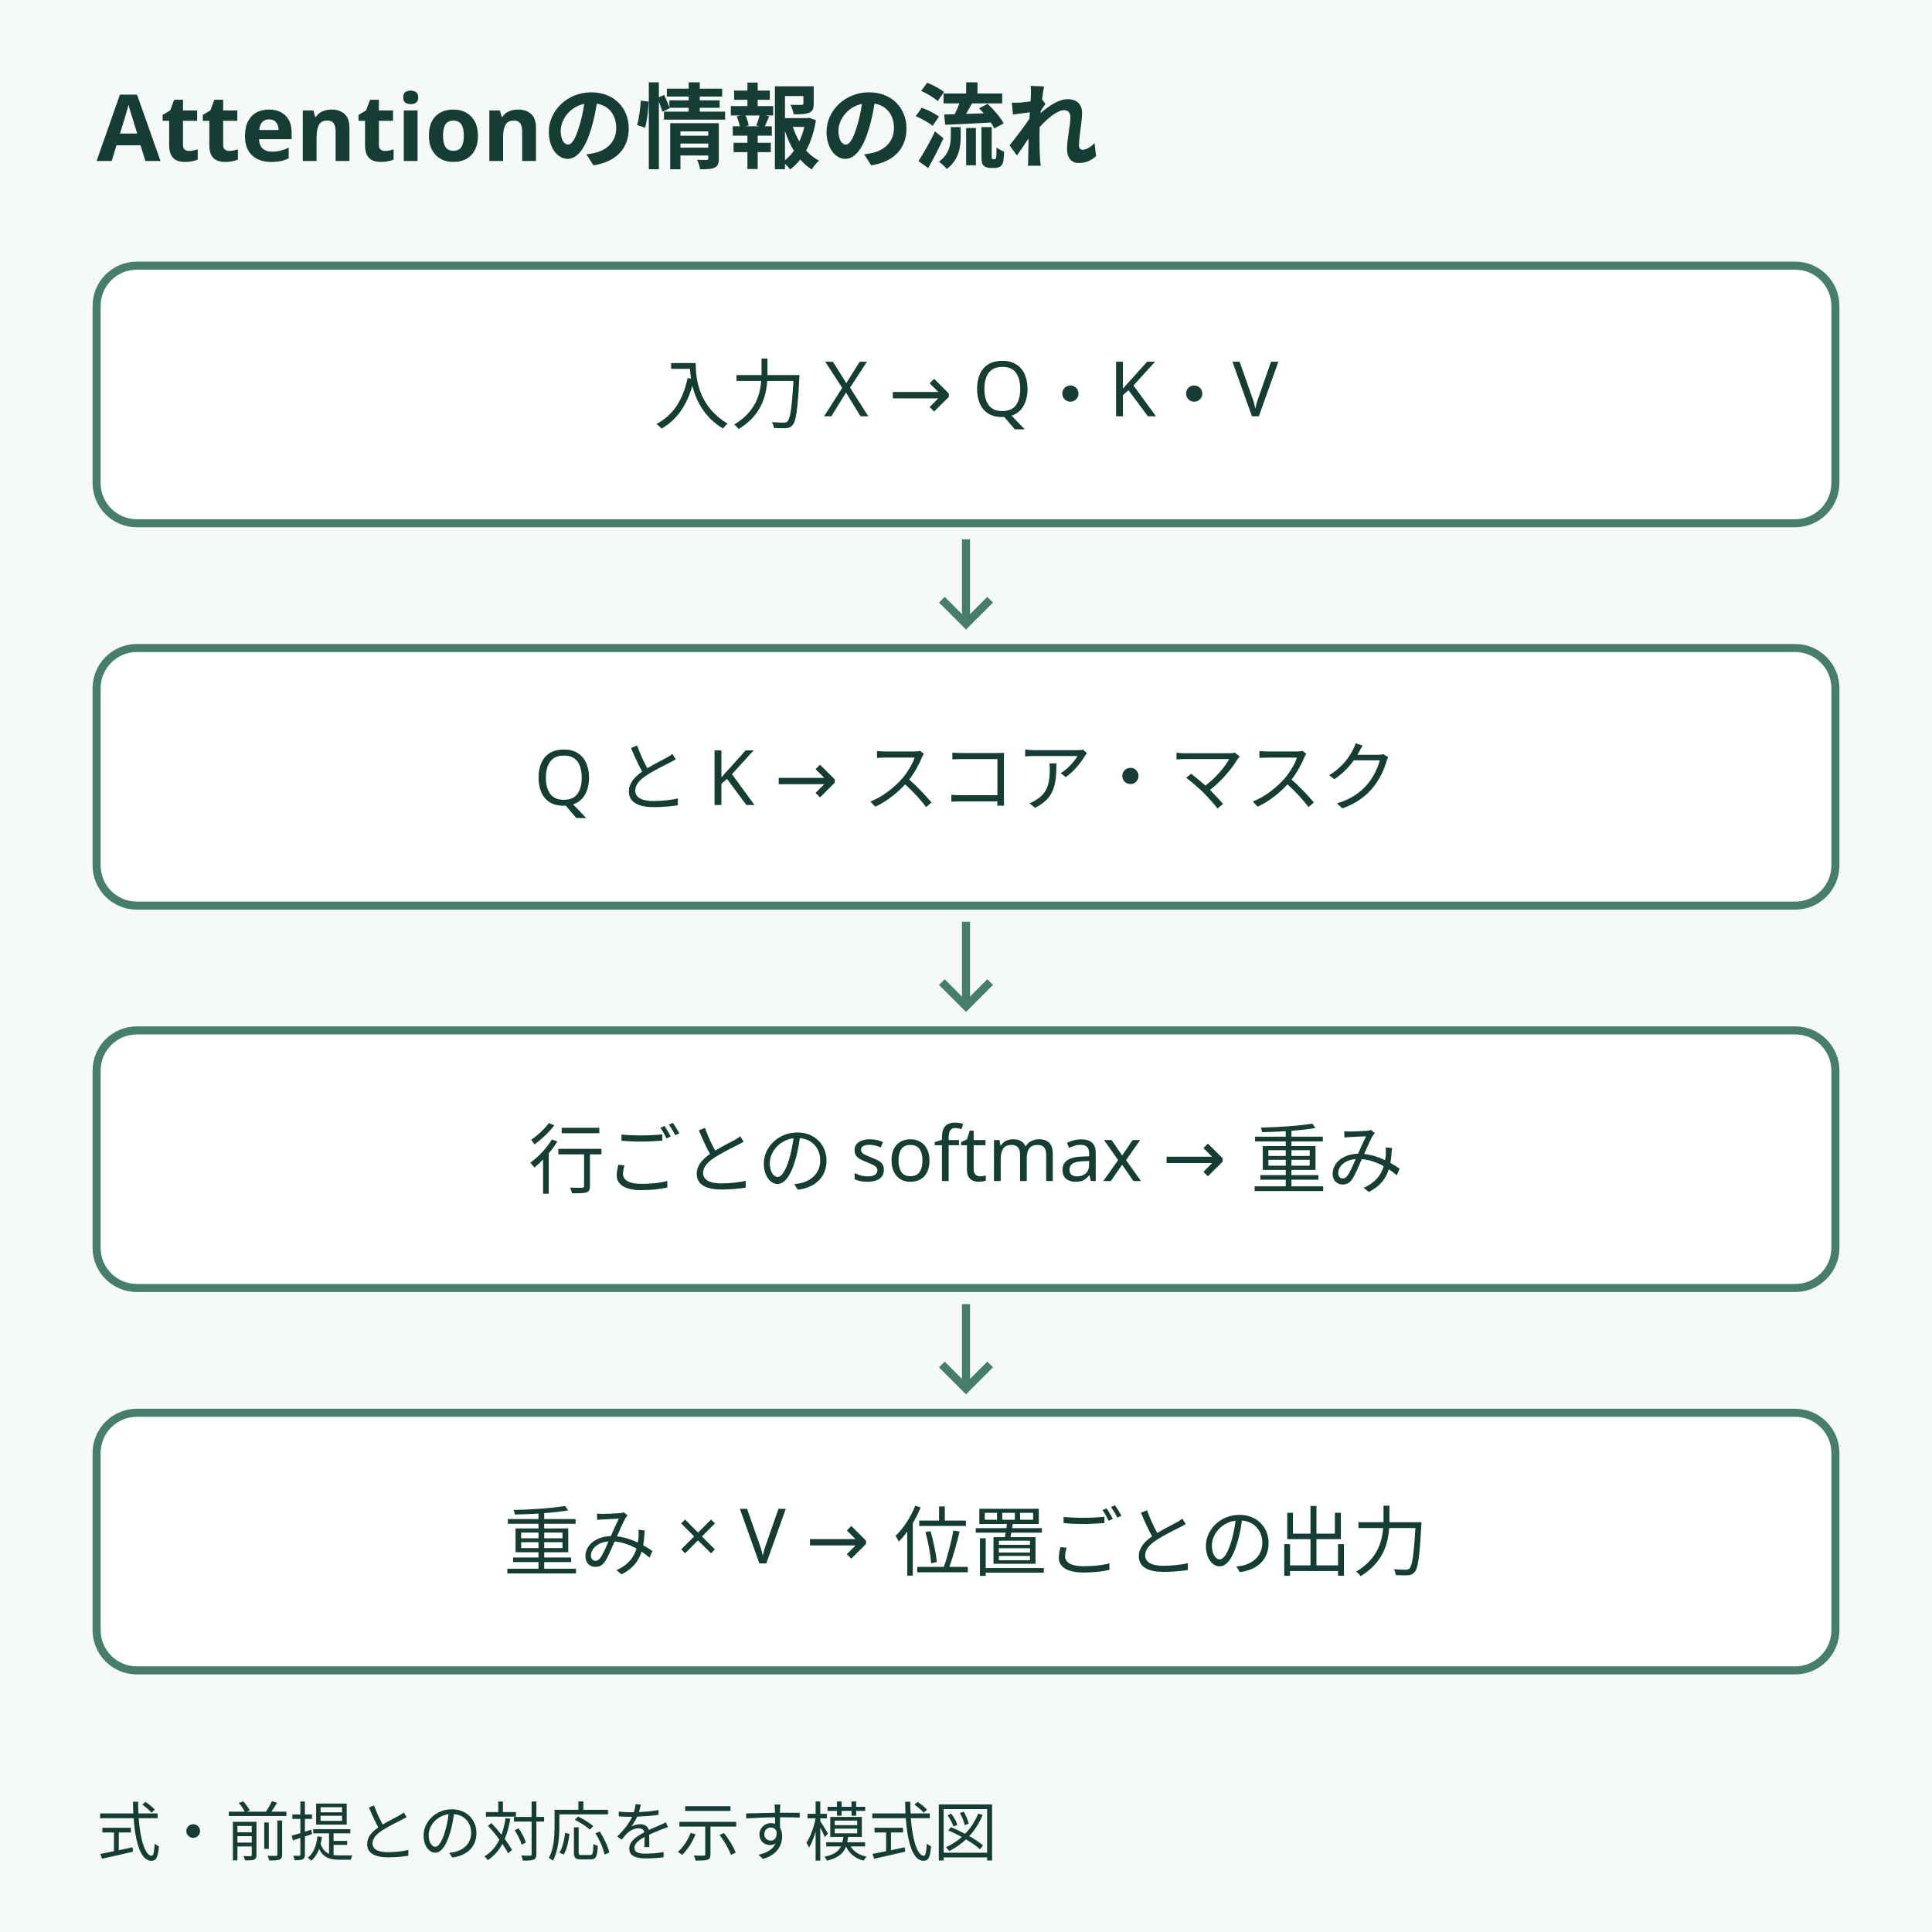
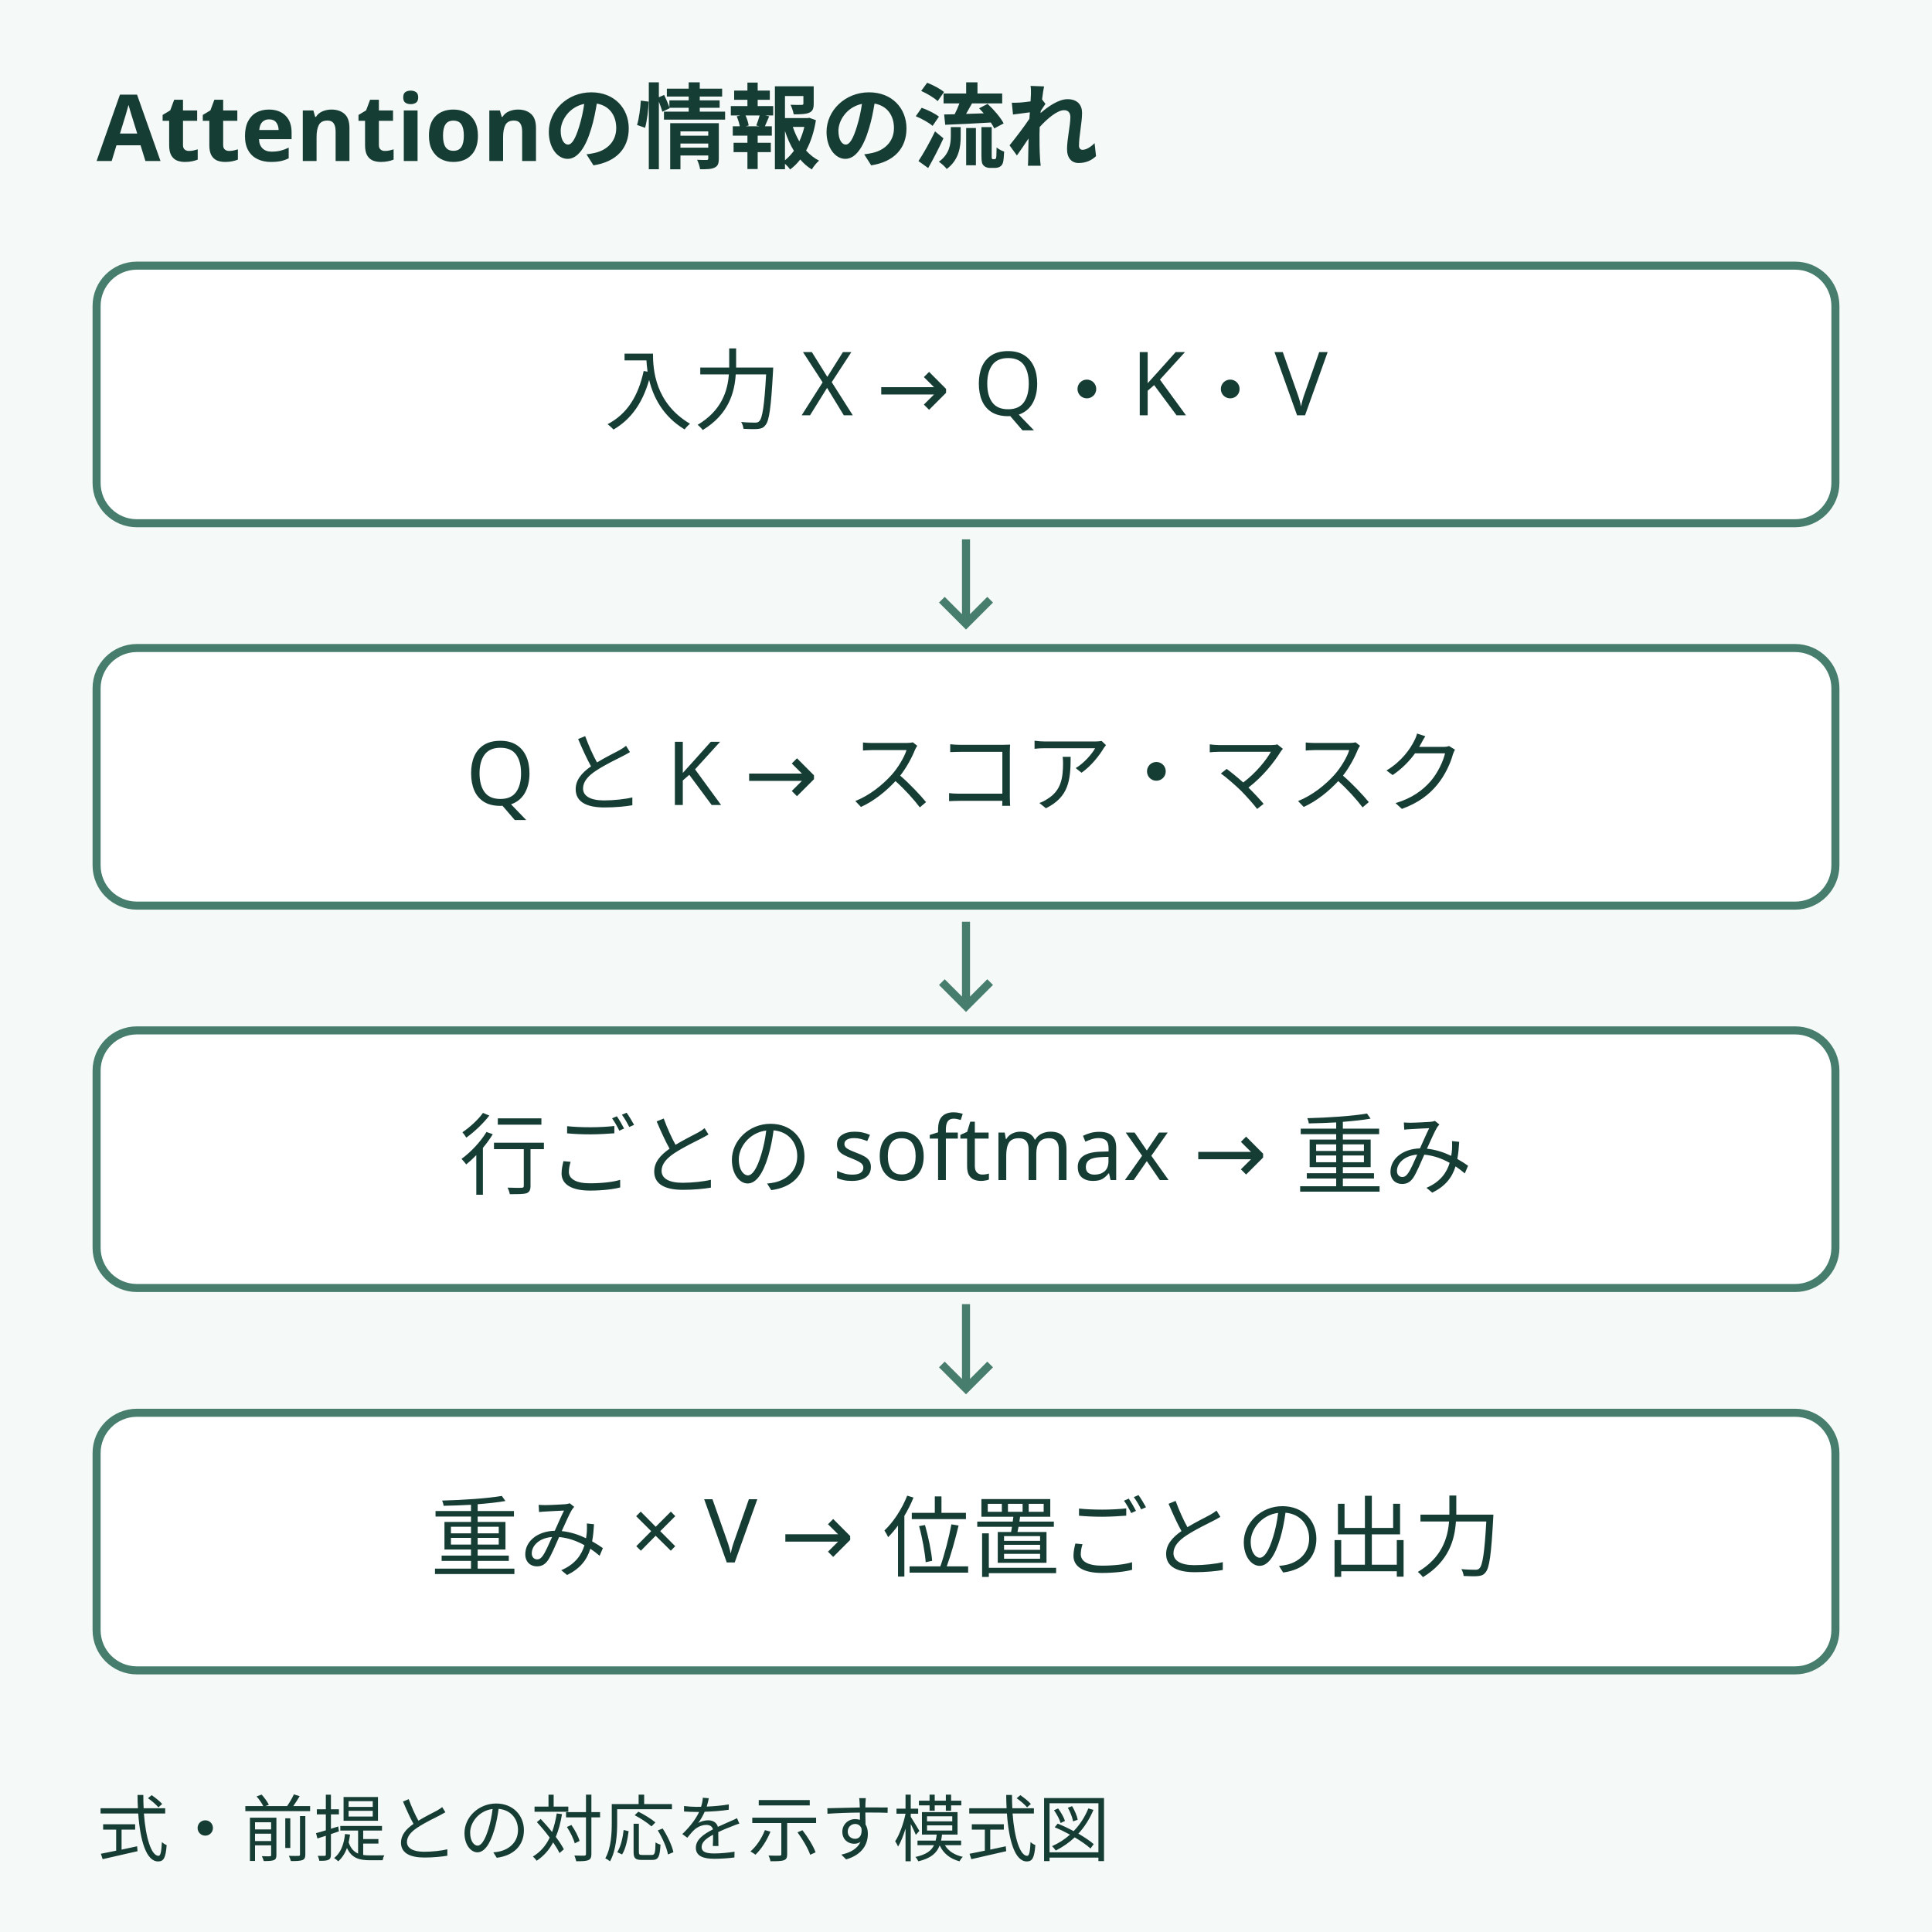
<svg xmlns="http://www.w3.org/2000/svg" width="480" height="480" viewBox="0 0 480 480" role="img" aria-labelledby="t d">
  <rect width="480" height="480" fill="#f5f9f7" />
  <g font-family="system-ui,sans-serif" fill="#163d34">
    <text x="24" y="40" font-size="23" font-weight="700">Attentionの情報の流れ</text>
    <rect x="24" y="66" width="432" height="64" rx="10" fill="#ffffff" stroke="#477d6c" stroke-width="2" />
-     <text x="240" y="105" text-anchor="middle" font-size="19">入力 X → Q・K・V</text>
+     <text x="240" y="105" text-anchor="middle" font-size="22">入力 X → Q・K・V</text>
    <path d="M240 134v21m-6-6 6 6 6-6" stroke="#477d6c" stroke-width="2" fill="none" />
    <rect x="24" y="161" width="432" height="64" rx="10" fill="#ffffff" stroke="#477d6c" stroke-width="2" />
-     <text x="240" y="200" text-anchor="middle" font-size="19">Q と K → スコア・マスク</text>
+     <text x="240" y="200" text-anchor="middle" font-size="22">Q と K → スコア・マスク</text>
    <path d="M240 229v21m-6-6 6 6 6-6" stroke="#477d6c" stroke-width="2" fill="none" />
    <rect x="24" y="256" width="432" height="64" rx="10" fill="#ffffff" stroke="#477d6c" stroke-width="2" />
-     <text x="240" y="295" text-anchor="middle" font-size="19">行ごとの softmax → 重み</text>
+     <text x="240" y="295" text-anchor="middle" font-size="22">行ごとの softmax → 重み</text>
    <path d="M240 324v21m-6-6 6 6 6-6" stroke="#477d6c" stroke-width="2" fill="none" />
    <rect x="24" y="351" width="432" height="64" rx="10" fill="#ffffff" stroke="#477d6c" stroke-width="2" />
-     <text x="240" y="390" text-anchor="middle" font-size="19">重み × V → 位置ごとの出力</text>
-     <text x="24" y="461" font-size="16">式・前提との対応を示す模式図</text>
+     <text x="240" y="390" text-anchor="middle" font-size="22">重み × V → 位置ごとの出力</text>
+     <text x="24" y="461" font-size="18">式・前提との対応を示す模式図</text>
  </g>
</svg>
